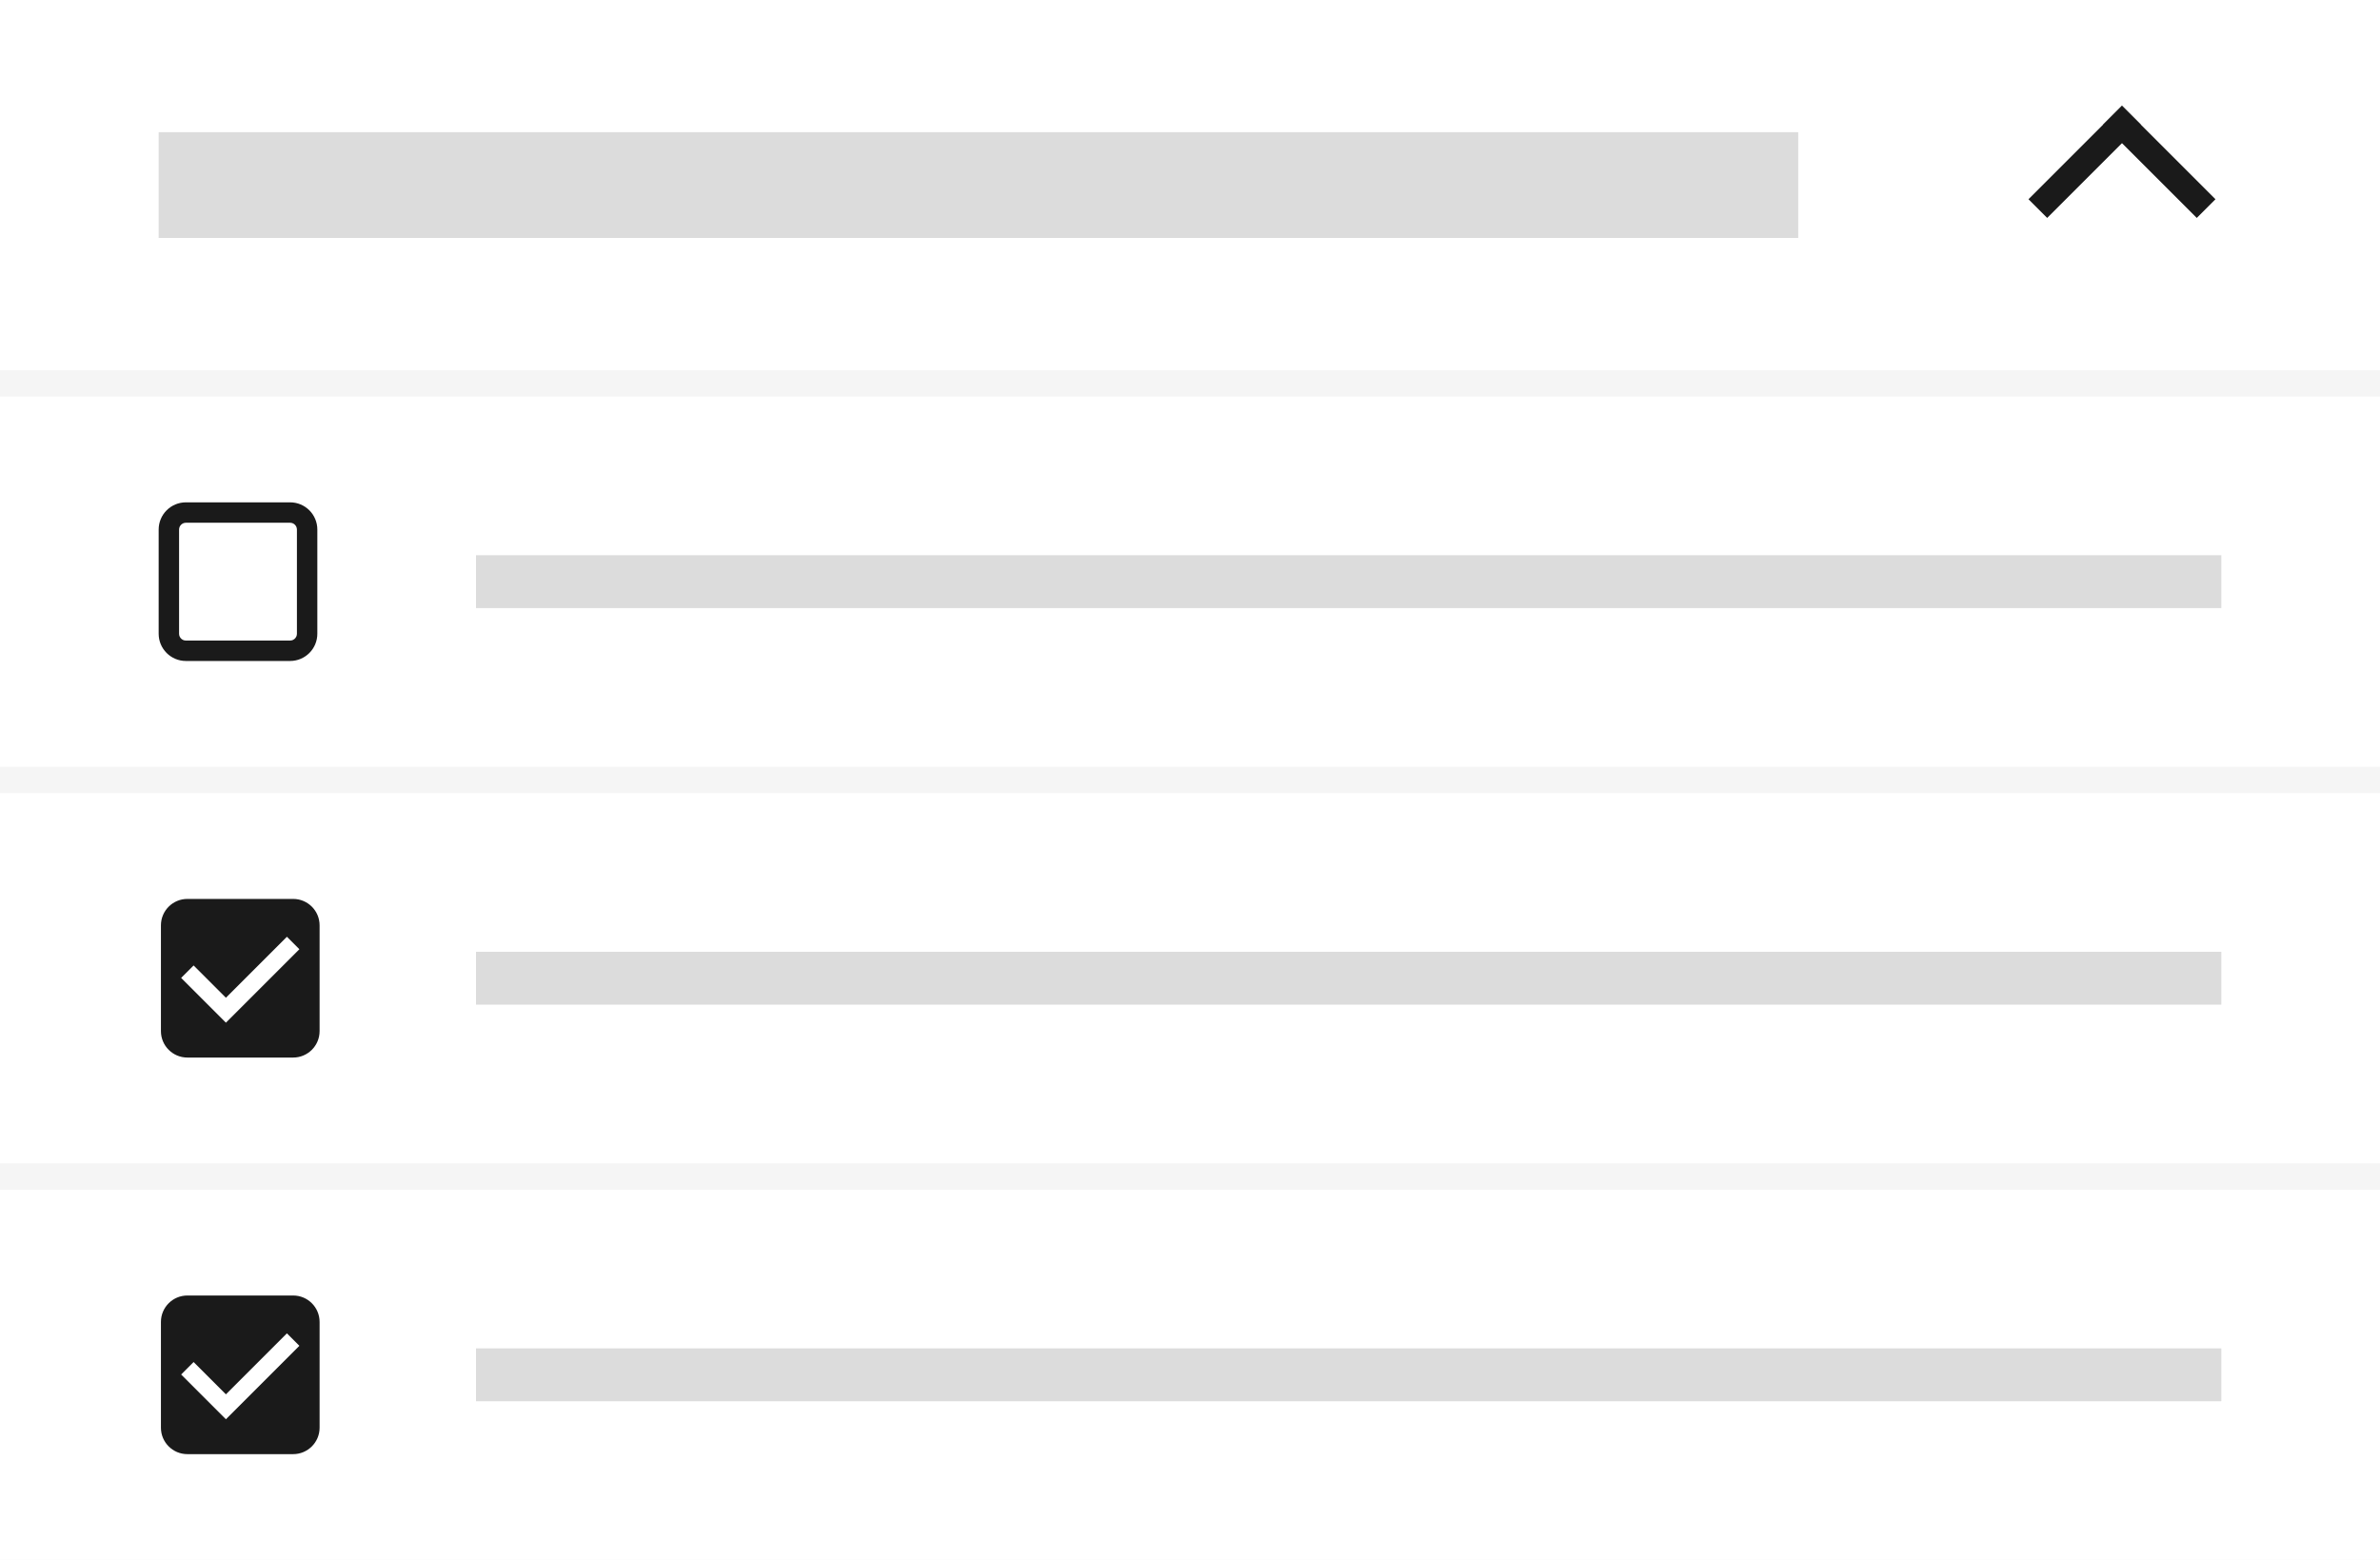
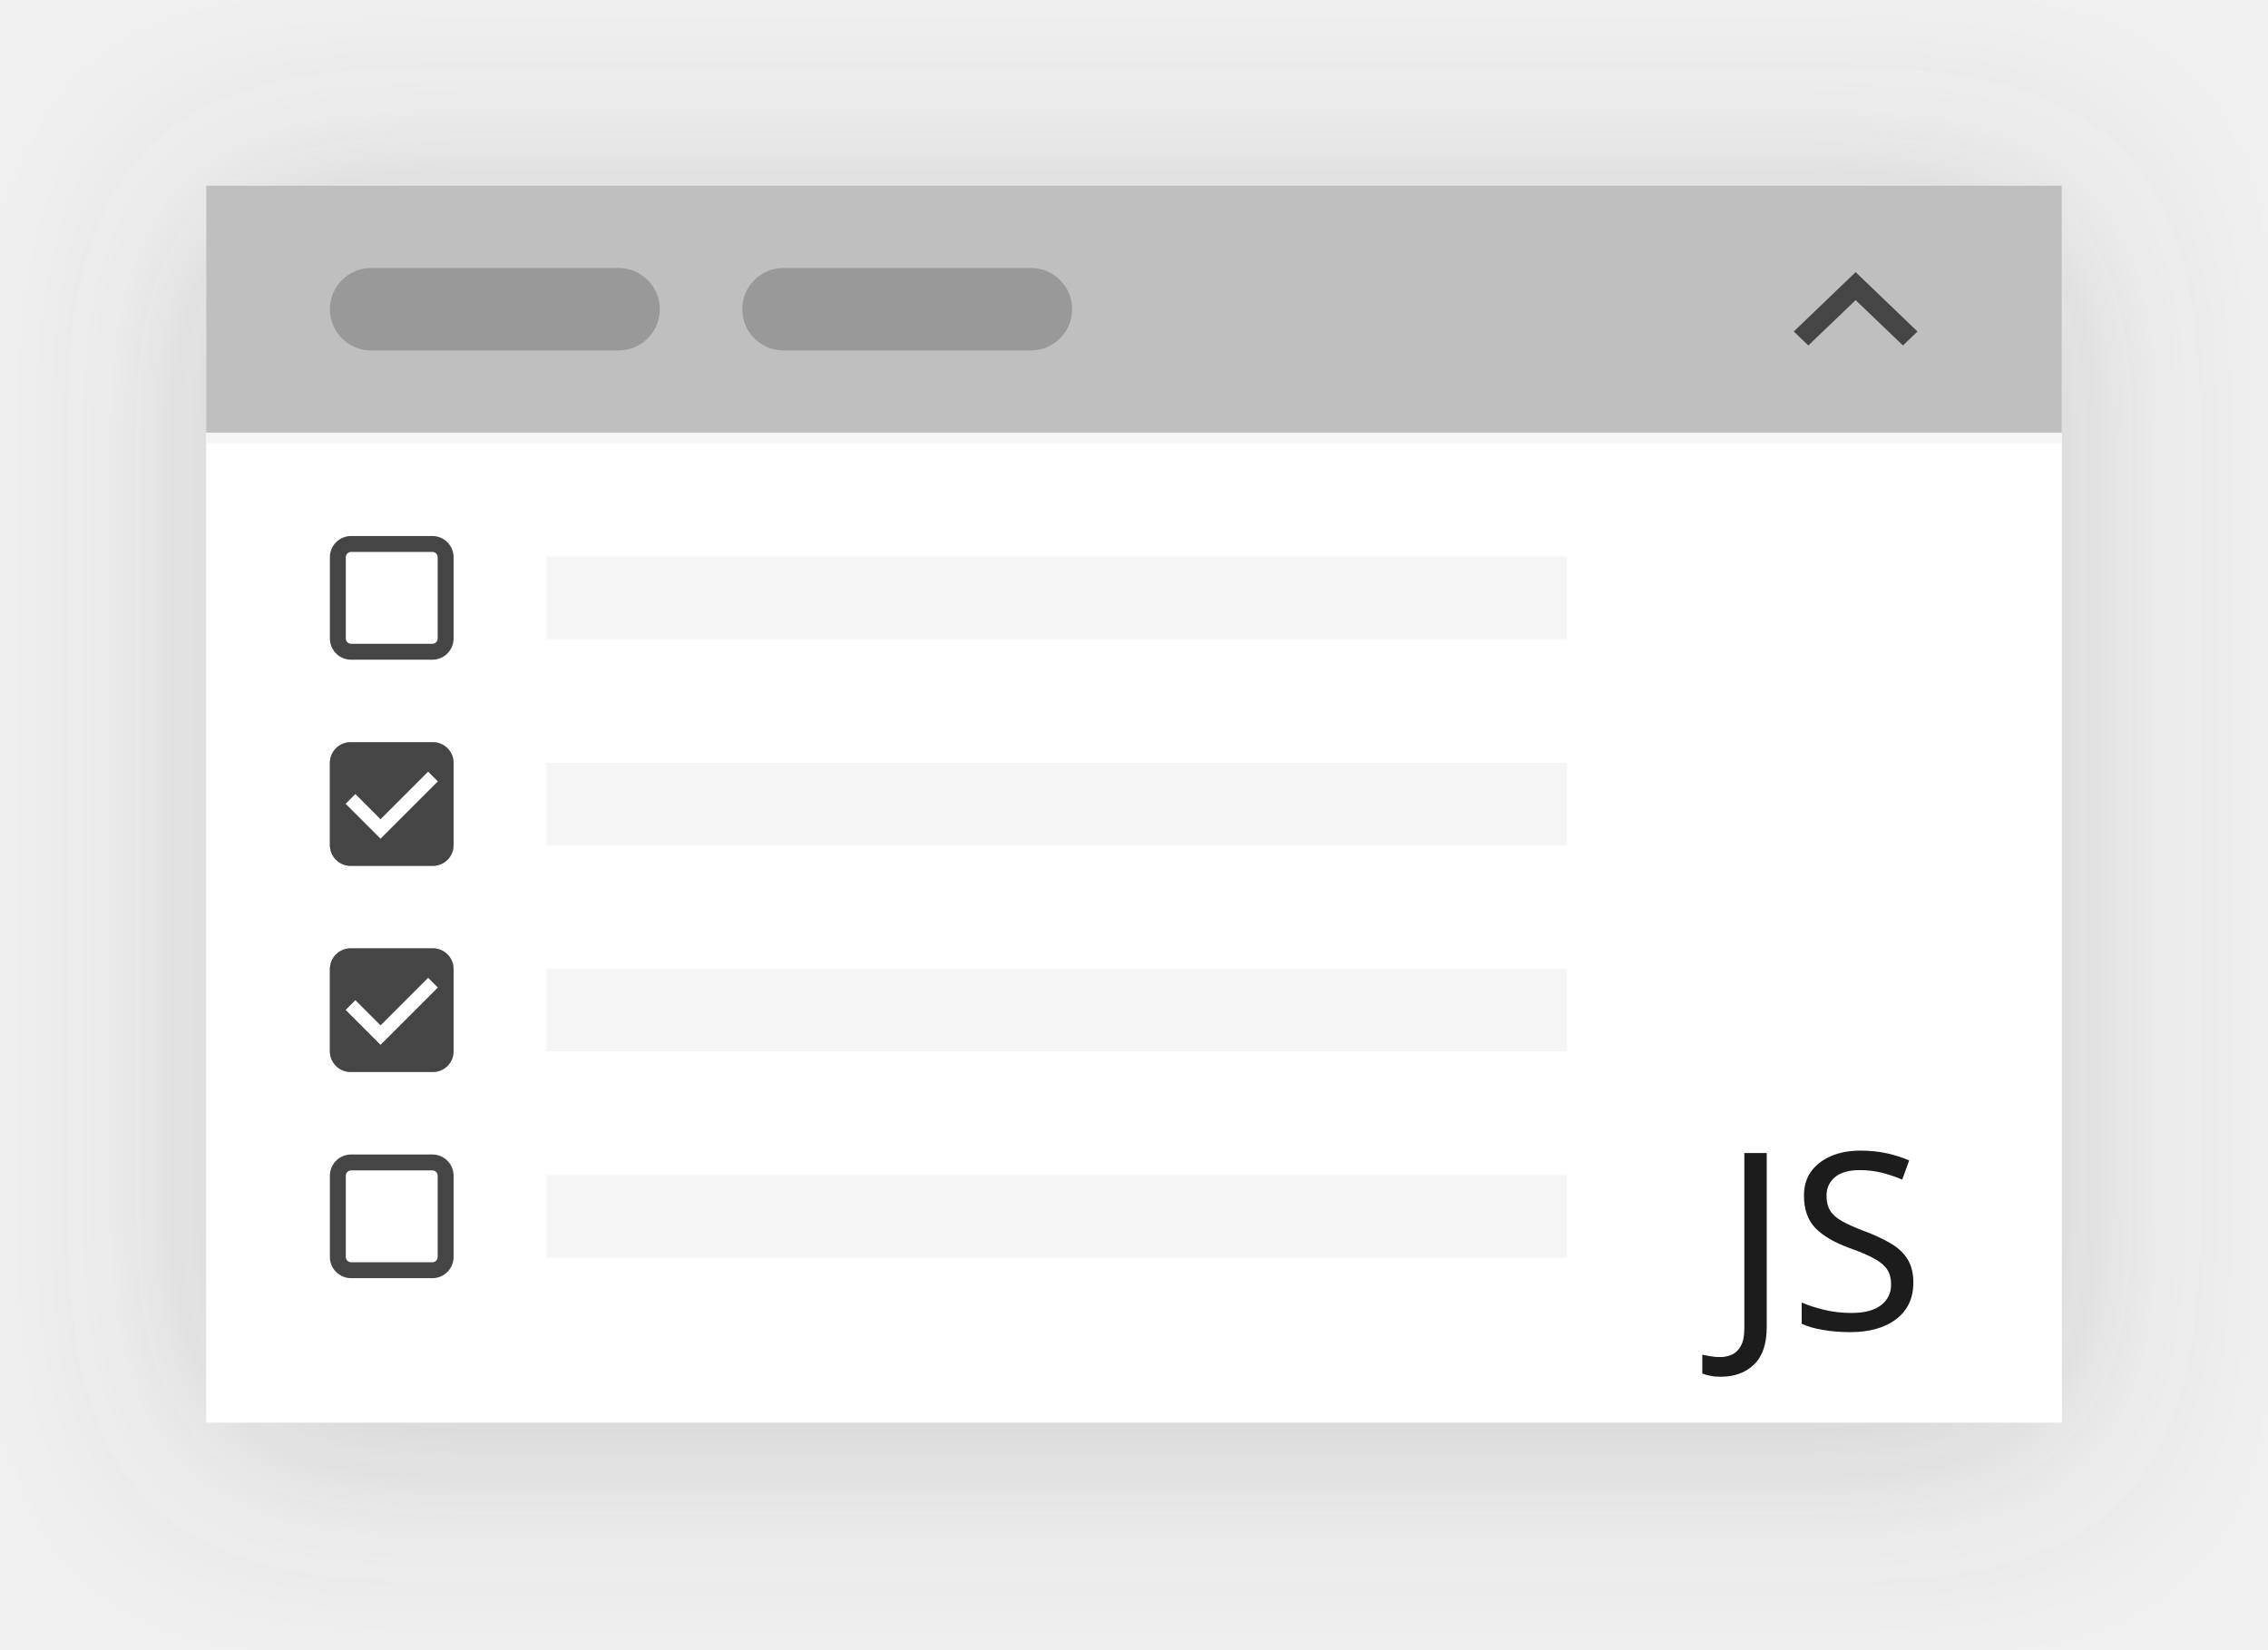
- <svg xmlns="http://www.w3.org/2000/svg" width="180px" height="118px" viewBox="0 0 180 118" version="1.1">
-   <g id="Illustrationer" stroke="none" stroke-width="1" fill="none" fill-rule="evenodd">
-     <g id="Overview_illustrationer_Ver02" transform="translate(-511, -3331)">
-       <g id="Multiselect-dropdown" transform="translate(511, 3331)">
-         <rect id="Rectangle-6" fill="#FFFFFF" fill-rule="nonzero" x="0" y="0" width="180" height="118" />
-         <rect id="Rectangle-15" fill="#DCDCDC" fill-rule="nonzero" x="36" y="102" width="132" height="4" />
-         <rect id="Rectangle-15" fill="#DCDCDC" fill-rule="nonzero" x="36" y="72" width="132" height="4" />
-         <rect id="Rectangle-15" fill="#DCDCDC" fill-rule="nonzero" x="36" y="42" width="132" height="4" />
-         <path d="M14.171,68 L22.171,68 C23.276,68 24.171,68.895 24.171,70 L24.171,78 C24.171,79.105 23.276,80 22.171,80 L14.171,80 C13.067,80 12.171,79.105 12.171,78 L12.171,70 C12.171,68.895 13.067,68 14.171,68 Z M21.7,70.862 L17.086,75.476 L14.643,73.033 L13.7,73.976 L17.086,77.362 L22.643,71.805 L21.7,70.862 Z" id="Box" fill="#1A1A1A" />
-         <path d="M14.171,98 L22.171,98 C23.276,98 24.171,98.895 24.171,100 L24.171,108 C24.171,109.105 23.276,110 22.171,110 L14.171,110 C13.067,110 12.171,109.105 12.171,108 L12.171,100 C12.171,98.895 13.067,98 14.171,98 Z M21.7,100.862 L17.086,105.476 L14.643,103.033 L13.7,103.976 L17.086,107.362 L22.643,101.805 L21.7,100.862 Z" id="Box-Copy" fill="#1A1A1A" />
-         <path d="M14.059,39.544 C13.775,39.544 13.544,39.775 13.544,40.059 L13.544,47.941 C13.544,48.225 13.775,48.456 14.059,48.456 L21.941,48.456 C22.225,48.456 22.456,48.225 22.456,47.941 L22.456,40.059 C22.456,39.775 22.225,39.544 21.941,39.544 L14.059,39.544 Z M14.059,38 L21.941,38 C23.078,38 24,38.922 24,40.059 L24,47.941 C24,49.078 23.078,50 21.941,50 L14.059,50 C12.922,50 12,49.078 12,47.941 L12,40.059 C12,38.922 12.922,38 14.059,38 Z" id="Box" fill="#1A1A1A" fill-rule="nonzero" />
-         <rect id="Rectangle-15" fill="#DCDCDC" fill-rule="nonzero" x="12" y="10" width="124" height="8" />
-         <g id="Small-arrow" transform="translate(160.4853, 16.48528) rotate(-135) translate(-160.4853, -16.48528) translate(154.4853, 10.48528)" fill="#1A1A1A" fill-rule="nonzero">
-           <rect id="Rectangle-15" x="2" y="10" width="10" height="2" />
-           <rect id="Rectangle-15" transform="translate(11, 7) rotate(-270) translate(-11, -7) " x="6" y="6" width="10" height="2" />
+ <svg xmlns="http://www.w3.org/2000/svg" width="220px" height="160px" viewBox="0 0 220 160" version="1.1">
+   <defs>
+     <filter x="-17.2%" y="-24.2%" width="134.4%" height="151.7%" filterUnits="objectBoundingBox" id="filter-1">
+       <feOffset dx="0" dy="2" in="SourceAlpha" result="shadowOffsetOuter1" />
+       <feGaussianBlur stdDeviation="10" in="shadowOffsetOuter1" result="shadowBlurOuter1" />
+       <feColorMatrix values="0 0 0 0 0.102   0 0 0 0 0.102   0 0 0 0 0.102  0 0 0 0.24 0" type="matrix" in="shadowBlurOuter1" result="shadowMatrixOuter1" />
+       <feMerge>
+         <feMergeNode in="shadowMatrixOuter1" />
+         <feMergeNode in="SourceGraphic" />
+       </feMerge>
+     </filter>
+   </defs>
+   <g id="Page-1" stroke="none" stroke-width="1" fill="none" fill-rule="evenodd">
+     <g id="Overview_illustrationer" transform="translate(-490, -1342)">
+       <g id="Multiselect" filter="url(#filter-1)" transform="translate(510, 1360)">
+         <rect id="Rectangle-11" fill="#FFFFFF" fill-rule="nonzero" x="0" y="0" width="180" height="120" />
+         <rect id="Rectangle-11" fill="#BFBFBF" fill-rule="nonzero" x="0" y="0" width="180" height="24" />
+         <rect id="Rectangle-12" fill="#999999" fill-rule="nonzero" x="12" y="8" width="32" height="8" rx="4" />
+         <rect id="Rectangle-12-Copy" fill="#999999" fill-rule="nonzero" x="52" y="8" width="32" height="8" rx="4" />
+         <rect id="Rectangle-7" fill="#F5F5F5" fill-rule="nonzero" x="0" y="24" width="180" height="1" />
+         <rect id="Rectangle-10" fill="#F5F5F5" fill-rule="nonzero" x="33" y="36" width="99" height="8" />
+         <rect id="Rectangle-10" fill="#F5F5F5" fill-rule="nonzero" x="33" y="56" width="99" height="8" />
+         <rect id="Rectangle-10" fill="#F5F5F5" fill-rule="nonzero" x="33" y="76" width="99" height="8" />
+         <rect id="Rectangle-10" fill="#F5F5F5" fill-rule="nonzero" x="33" y="96" width="99" height="8" />
+         <text id="JS" font-family="IBMPlexSans, IBM Plex Sans" font-size="24" font-weight="normal" fill="#1A1A1A">
+           <tspan x="147" y="111">JS</tspan>
+         </text>
+         <g id="Unmarked-checkbox-large-Copy" transform="translate(12, 34)" fill="#454545" fill-rule="nonzero">
+           <path d="M2.059,1.544 C1.775,1.544 1.544,1.775 1.544,2.059 L1.544,9.941 C1.544,10.225 1.775,10.456 2.059,10.456 L9.941,10.456 C10.225,10.456 10.456,10.225 10.456,9.941 L10.456,2.059 C10.456,1.775 10.225,1.544 9.941,1.544 L2.059,1.544 Z M2.059,4.57150657e-16 L9.941,4.57150657e-16 C11.078,1.25818605e-15 12,0.922 12,2.059 L12,9.941 C12,11.078 11.078,12 9.941,12 L2.059,12 C0.922,12 1.14915865e-15,11.078 0,9.941 L4.57150657e-16,2.059 C3.17901356e-16,0.922 0.922,2.08873953e-16 2.059,4.57150657e-16 Z" id="Box" />
        </g>
-         <rect id="Rectangle-17" fill="#F5F5F5" fill-rule="nonzero" x="0" y="28" width="180" height="2" />
-         <rect id="Rectangle-17" fill="#F5F5F5" fill-rule="nonzero" x="0" y="58" width="180" height="2" />
-         <rect id="Rectangle-17" fill="#F5F5F5" fill-rule="nonzero" x="0" y="88" width="180" height="2" />
+         <g id="Unmarked-checkbox-large-Copy-2" transform="translate(12, 54)" fill="#454545" fill-rule="nonzero">
+           <path d="M2.059,1.544 C1.775,1.544 1.544,1.775 1.544,2.059 L1.544,9.941 C1.544,10.225 1.775,10.456 2.059,10.456 L9.941,10.456 C10.225,10.456 10.456,10.225 10.456,9.941 L10.456,2.059 C10.456,1.775 10.225,1.544 9.941,1.544 L2.059,1.544 Z M2.059,4.57150657e-16 L9.941,4.57150657e-16 C11.078,1.25818605e-15 12,0.922 12,2.059 L12,9.941 C12,11.078 11.078,12 9.941,12 L2.059,12 C0.922,12 1.14915865e-15,11.078 0,9.941 L4.57150657e-16,2.059 C3.17901356e-16,0.922 0.922,2.08873953e-16 2.059,4.57150657e-16 Z" id="Box" />
+         </g>
+         <g id="Unmarked-checkbox-large-Copy-3" transform="translate(12, 74)" fill="#454545" fill-rule="nonzero">
+           <path d="M2.059,1.544 C1.775,1.544 1.544,1.775 1.544,2.059 L1.544,9.941 C1.544,10.225 1.775,10.456 2.059,10.456 L9.941,10.456 C10.225,10.456 10.456,10.225 10.456,9.941 L10.456,2.059 C10.456,1.775 10.225,1.544 9.941,1.544 L2.059,1.544 Z M2.059,4.57150657e-16 L9.941,4.57150657e-16 C11.078,1.25818605e-15 12,0.922 12,2.059 L12,9.941 C12,11.078 11.078,12 9.941,12 L2.059,12 C0.922,12 1.14915865e-15,11.078 0,9.941 L4.57150657e-16,2.059 C3.17901356e-16,0.922 0.922,2.08873953e-16 2.059,4.57150657e-16 Z" id="Box" />
+         </g>
+         <g id="Unmarked-checkbox-large-Copy-4" transform="translate(12, 94)" fill="#454545" fill-rule="nonzero">
+           <path d="M2.059,1.544 C1.775,1.544 1.544,1.775 1.544,2.059 L1.544,9.941 C1.544,10.225 1.775,10.456 2.059,10.456 L9.941,10.456 C10.225,10.456 10.456,10.225 10.456,9.941 L10.456,2.059 C10.456,1.775 10.225,1.544 9.941,1.544 L2.059,1.544 Z M2.059,4.57150657e-16 L9.941,4.57150657e-16 C11.078,1.25818605e-15 12,0.922 12,2.059 L12,9.941 C12,11.078 11.078,12 9.941,12 L2.059,12 C0.922,12 1.14915865e-15,11.078 0,9.941 L4.57150657e-16,2.059 C3.17901356e-16,0.922 0.922,2.08873953e-16 2.059,4.57150657e-16 Z" id="Box" />
+         </g>
+         <g id="ic_arrow_dropdown" transform="translate(160, 12) scale(1, -1) translate(-160, -12) translate(148, 0)">
+           <g id="Shape">
+             <polygon points="0 0.24 24 0.24 24 23.28 0 23.28" />
+             <polygon fill="#454545" points="7.41 8.486 12 12.883 16.59 8.486 18 9.84 12 15.6 6 9.84" />
+           </g>
+         </g>
+         <g id="Marked-checkbox-large" transform="translate(12, 54)">
+           <rect id="Path" fill="#FFFFFF" x="0" y="0" width="12" height="12" rx="2" />
+           <path d="M2,0 L10,0 C11.105,-2.02906125e-16 12,0.895 12,2 L12,10 C12,11.105 11.105,12 10,12 L2,12 C0.895,12 1.3527075e-16,11.105 0,10 L0,2 C-1.3527075e-16,0.895 0.895,2.02906125e-16 2,0 Z M9.529,2.862 L4.914,7.476 L2.471,5.033 L1.529,5.976 L4.914,9.362 L10.471,3.805 L9.529,2.862 Z" id="Box" fill="#454545" />
+         </g>
+         <g id="Marked-checkbox-large-Copy" transform="translate(12, 74)">
+           <rect id="Path" fill="#FFFFFF" x="0" y="0" width="12" height="12" rx="2" />
+           <path d="M2,0 L10,0 C11.105,-2.02906125e-16 12,0.895 12,2 L12,10 C12,11.105 11.105,12 10,12 L2,12 C0.895,12 1.3527075e-16,11.105 0,10 L0,2 C-1.3527075e-16,0.895 0.895,2.02906125e-16 2,0 Z M9.529,2.862 L4.914,7.476 L2.471,5.033 L1.529,5.976 L4.914,9.362 L10.471,3.805 L9.529,2.862 Z" id="Box" fill="#454545" />
+         </g>
      </g>
    </g>
  </g>
</svg>
